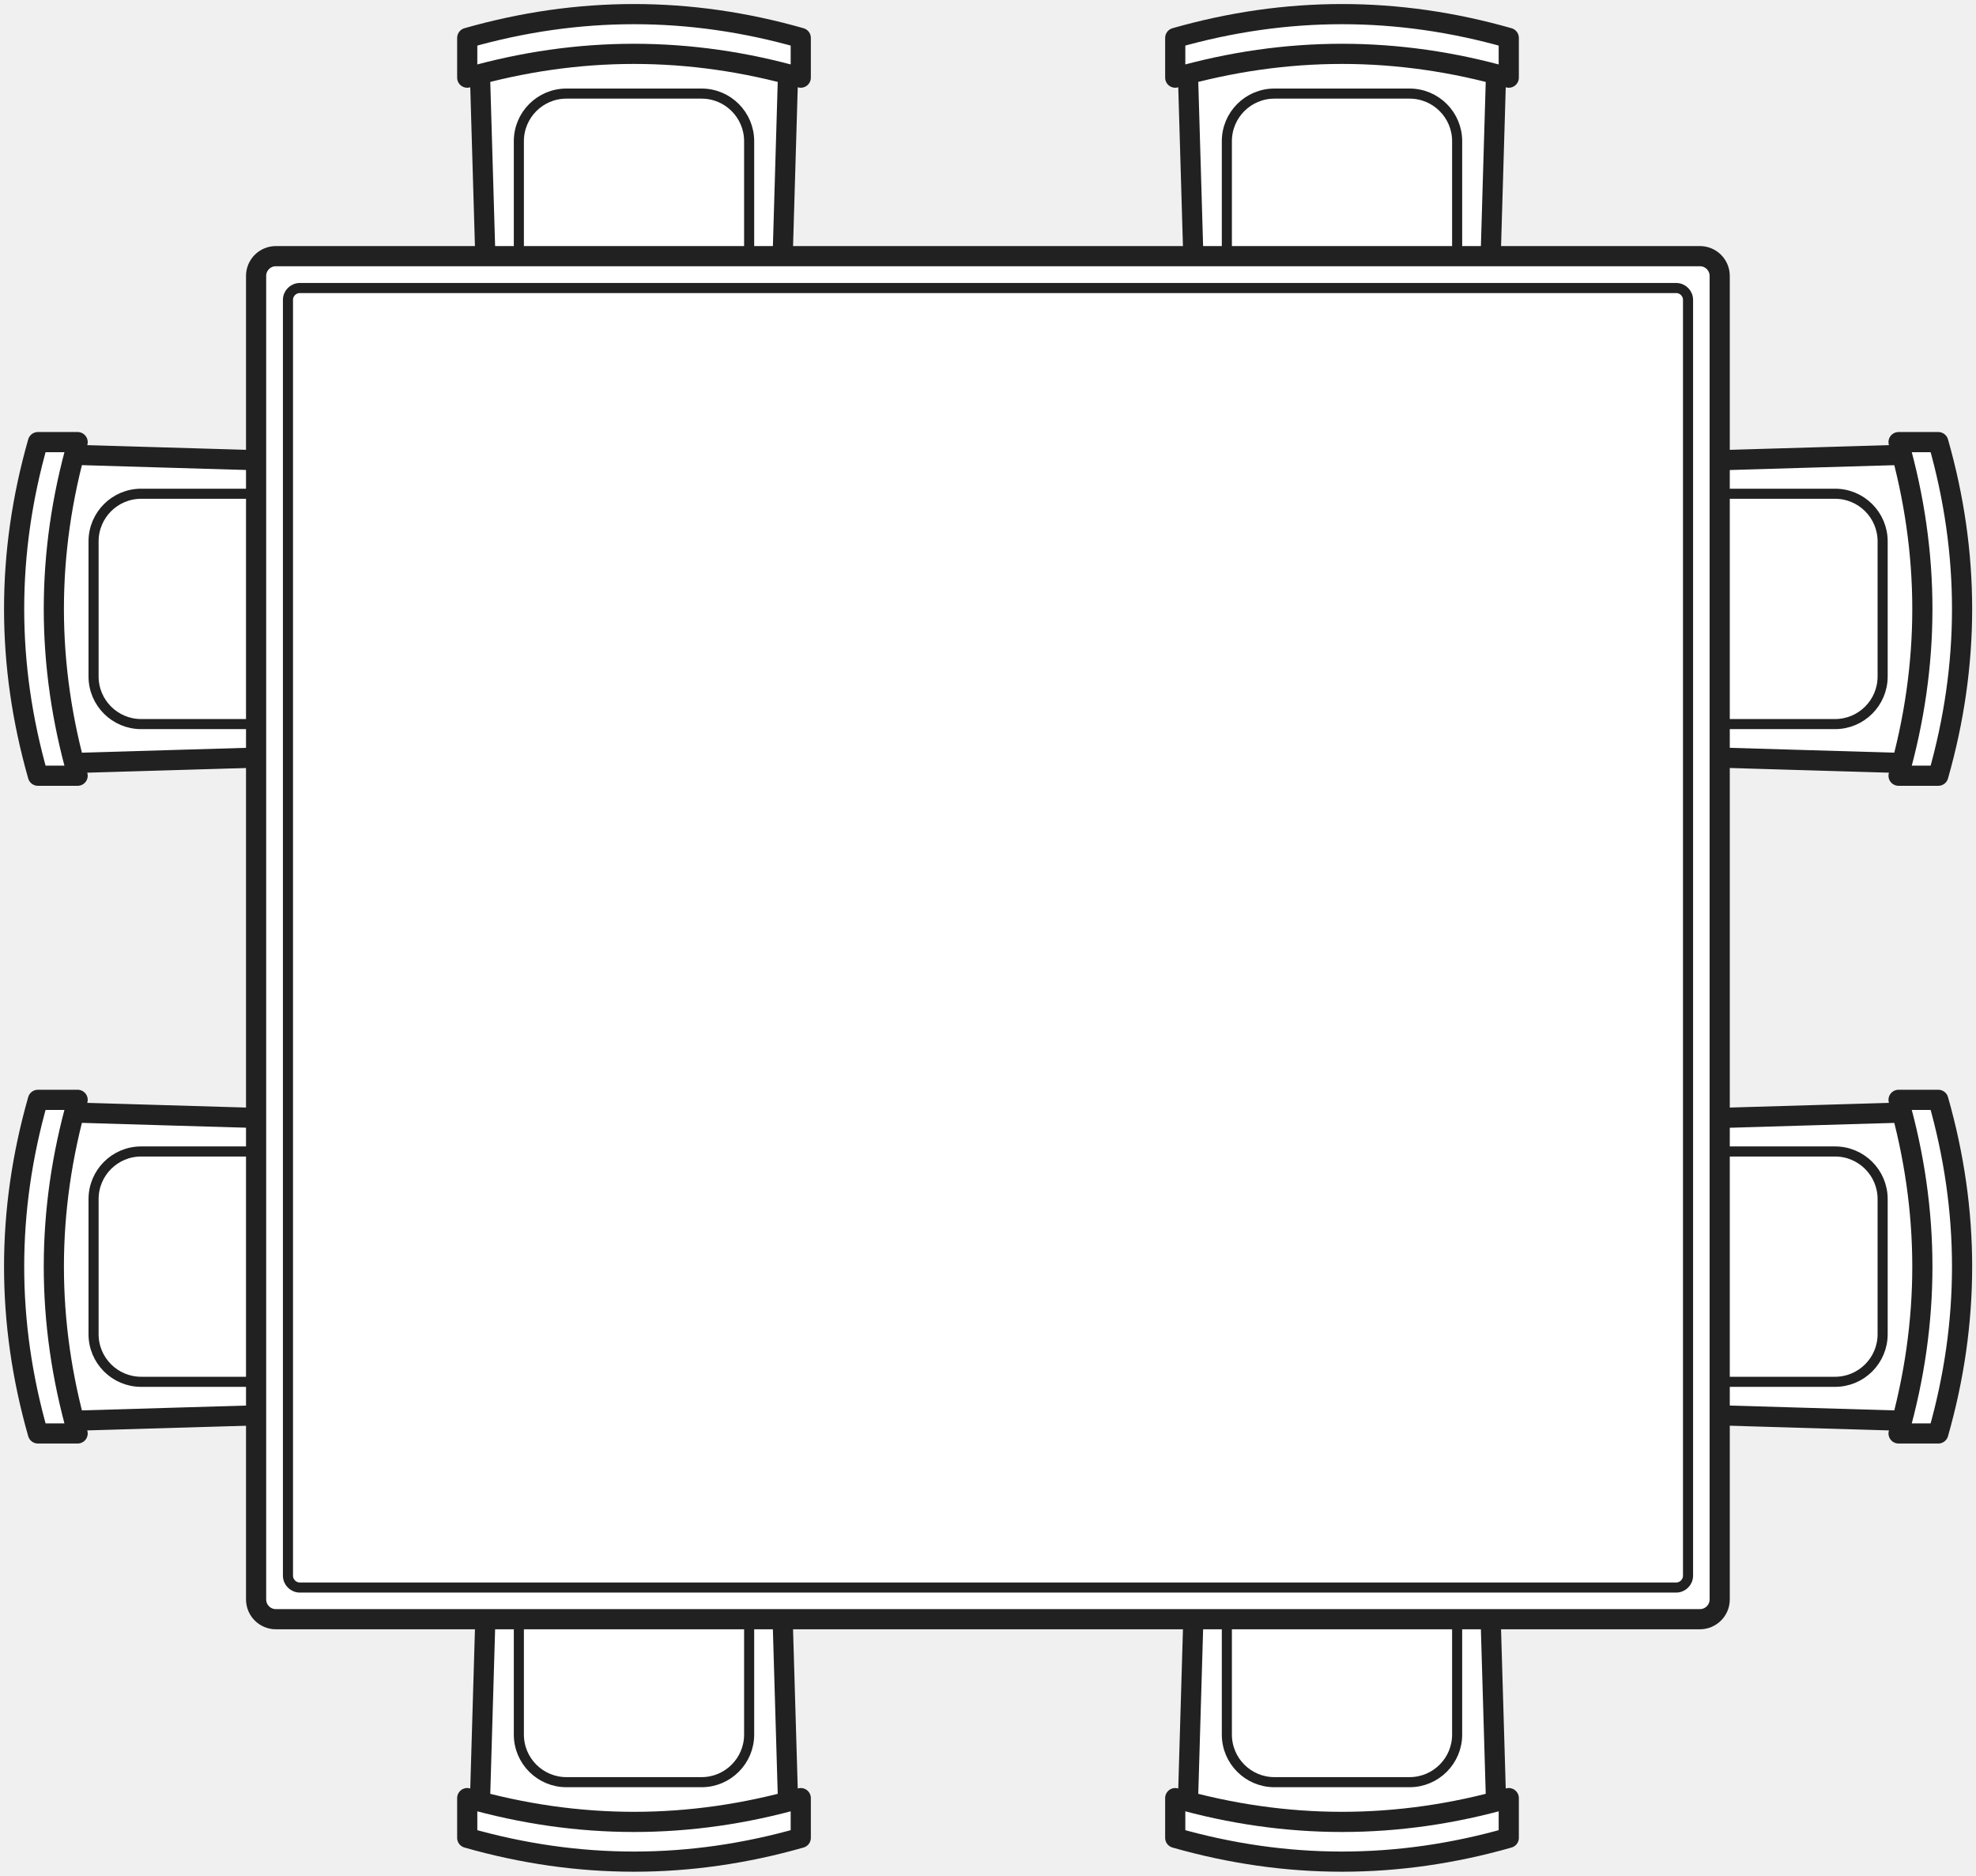
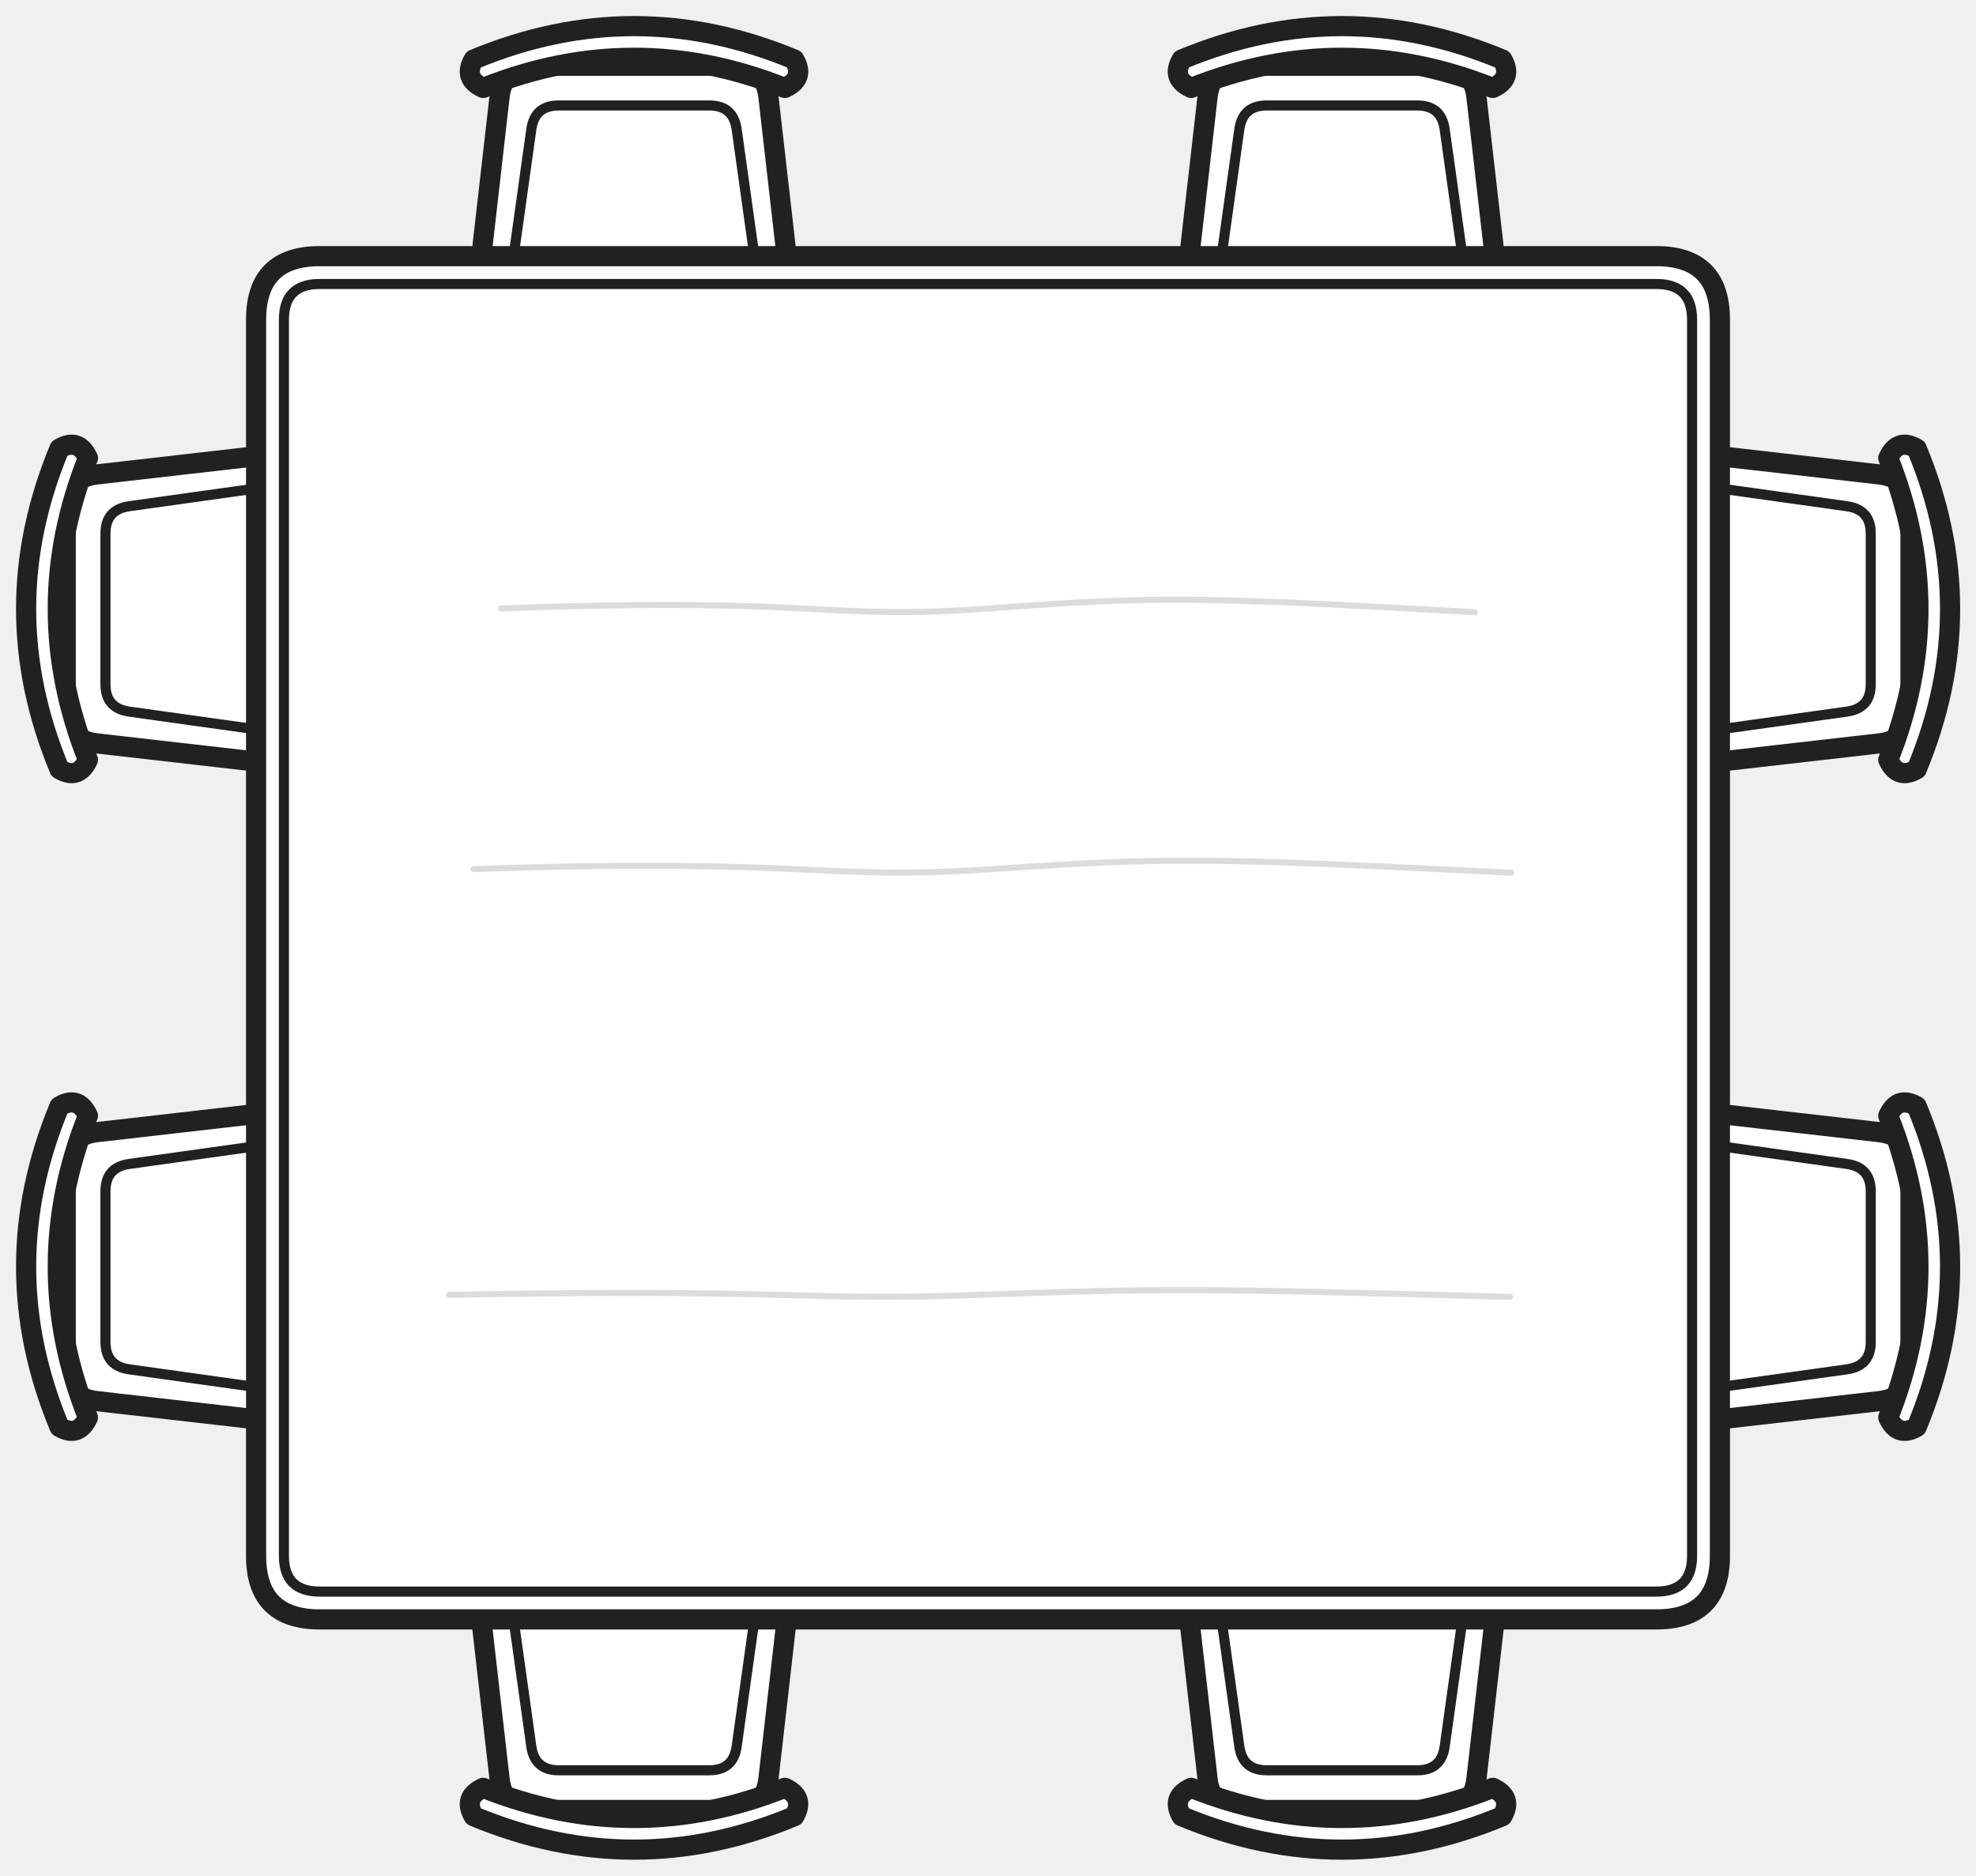
<svg xmlns="http://www.w3.org/2000/svg" width="97.99" height="92.99" viewBox="0 0 97.99 92.99" fill="none">
  <g transform="translate(9.56 30.19) rotate(-90)">
-     <path d="M-7.68 -7.28 L7.68 -7.28 L7.28 6.3 Q7.09 8.46 5.12 8.46 L-5.12 8.46 Q-7.09 8.46 -7.28 6.3 Z" fill="#ffffff" stroke="#212121" stroke-width="1" stroke-linejoin="round" />
-     <rect x="-5.71" y="-4.92" width="11.42" height="11.81" rx="2.36" fill="none" stroke="#212121" stroke-width="0.5" stroke-linejoin="round" />
-     <path d="M-8.27 -7.68 Q0 -10.04 8.27 -7.68 L8.27 -5.71 Q0 -8.07 -8.27 -5.71 Z" fill="#ffffff" stroke="#212121" stroke-width="1" stroke-linejoin="round" />
+     <path d="M-4.92 -6.3L4.92 -6.3Q6.5 -6.3 6.67 -4.73L7.7 4.28Q8.19 8.58 3.86 8.58L-3.86 8.58Q-8.19 8.58 -7.7 4.28L-6.67 -4.73Q-6.5 -6.3 -4.92 -6.3Z" fill="#ffffff" stroke="#212121" stroke-width="1" stroke-linejoin="round" stroke-linecap="round" />
+     <path d="M-3.74 -4.33L3.74 -4.33Q4.92 -4.33 5.09 -3.16L6.06 3.77Q6.5 6.89 3.35 6.89L-3.35 6.89Q-6.5 6.89 -6.06 3.77L-5.09 -3.16Q-4.92 -4.33 -3.74 -4.33Z" fill="#ffffff" stroke="#212121" stroke-width="0.5" stroke-linejoin="round" stroke-linecap="round" />
+     <path d="M-7.95 -6.61Q0 -9.92 7.95 -6.61Q8.5 -5.67 7.48 -5.2Q0 -8.19 -7.48 -5.2Q-8.5 -5.67 -7.95 -6.61Z" fill="#ffffff" stroke="#212121" stroke-width="1" stroke-linejoin="round" stroke-linecap="round" />
  </g>
  <g transform="translate(88.44 30.19) rotate(90)">
-     <path d="M-7.68 -7.28 L7.68 -7.28 L7.28 6.3 Q7.09 8.46 5.12 8.46 L-5.12 8.46 Q-7.09 8.46 -7.28 6.3 Z" fill="#ffffff" stroke="#212121" stroke-width="1" stroke-linejoin="round" />
-     <rect x="-5.71" y="-4.92" width="11.42" height="11.81" rx="2.36" fill="none" stroke="#212121" stroke-width="0.5" stroke-linejoin="round" />
-     <path d="M-8.27 -7.68 Q0 -10.04 8.27 -7.68 L8.27 -5.71 Q0 -8.07 -8.27 -5.71 Z" fill="#ffffff" stroke="#212121" stroke-width="1" stroke-linejoin="round" />
+     <path d="M-4.92 -6.3L4.92 -6.3Q6.5 -6.3 6.67 -4.73L7.7 4.28Q8.19 8.58 3.86 8.58L-3.86 8.58Q-8.19 8.58 -7.7 4.28L-6.67 -4.73Q-6.5 -6.3 -4.92 -6.3Z" fill="#ffffff" stroke="#212121" stroke-width="1" stroke-linejoin="round" stroke-linecap="round" />
+     <path d="M-3.74 -4.33L3.74 -4.33Q4.92 -4.33 5.09 -3.16L6.06 3.77Q6.5 6.89 3.35 6.89L-3.35 6.89Q-6.5 6.89 -6.06 3.77L-5.09 -3.16Q-4.92 -4.33 -3.74 -4.33Z" fill="#ffffff" stroke="#212121" stroke-width="0.5" stroke-linejoin="round" stroke-linecap="round" />
+     <path d="M-7.95 -6.61Q0 -9.92 7.95 -6.61Q8.5 -5.67 7.48 -5.2Q0 -8.19 -7.48 -5.2Q-8.5 -5.67 -7.95 -6.61Z" fill="#ffffff" stroke="#212121" stroke-width="1" stroke-linejoin="round" stroke-linecap="round" />
  </g>
  <g transform="translate(9.56 62.8) rotate(-90)">
-     <path d="M-7.68 -7.28 L7.68 -7.28 L7.28 6.3 Q7.09 8.46 5.12 8.46 L-5.12 8.46 Q-7.09 8.46 -7.28 6.3 Z" fill="#ffffff" stroke="#212121" stroke-width="1" stroke-linejoin="round" />
-     <rect x="-5.71" y="-4.92" width="11.42" height="11.81" rx="2.36" fill="none" stroke="#212121" stroke-width="0.5" stroke-linejoin="round" />
-     <path d="M-8.27 -7.68 Q0 -10.04 8.27 -7.68 L8.27 -5.71 Q0 -8.07 -8.27 -5.71 Z" fill="#ffffff" stroke="#212121" stroke-width="1" stroke-linejoin="round" />
+     <path d="M-4.92 -6.3L4.92 -6.3Q6.5 -6.3 6.67 -4.73L7.7 4.28Q8.19 8.58 3.86 8.58L-3.86 8.58Q-8.19 8.58 -7.7 4.28L-6.67 -4.73Q-6.5 -6.3 -4.92 -6.3Z" fill="#ffffff" stroke="#212121" stroke-width="1" stroke-linejoin="round" stroke-linecap="round" />
+     <path d="M-3.74 -4.33L3.74 -4.33Q4.92 -4.33 5.09 -3.16L6.06 3.77Q6.5 6.89 3.35 6.89L-3.35 6.89Q-6.5 6.89 -6.06 3.77L-5.09 -3.16Q-4.92 -4.33 -3.74 -4.33Z" fill="#ffffff" stroke="#212121" stroke-width="0.5" stroke-linejoin="round" stroke-linecap="round" />
+     <path d="M-7.95 -6.61Q0 -9.92 7.95 -6.61Q8.5 -5.67 7.48 -5.2Q0 -8.19 -7.48 -5.2Q-8.5 -5.67 -7.95 -6.61Z" fill="#ffffff" stroke="#212121" stroke-width="1" stroke-linejoin="round" stroke-linecap="round" />
  </g>
  <g transform="translate(88.44 62.8) rotate(90)">
-     <path d="M-7.68 -7.28 L7.68 -7.28 L7.28 6.3 Q7.09 8.46 5.12 8.46 L-5.12 8.46 Q-7.09 8.46 -7.28 6.3 Z" fill="#ffffff" stroke="#212121" stroke-width="1" stroke-linejoin="round" />
-     <rect x="-5.71" y="-4.92" width="11.42" height="11.81" rx="2.36" fill="none" stroke="#212121" stroke-width="0.5" stroke-linejoin="round" />
-     <path d="M-8.27 -7.68 Q0 -10.04 8.27 -7.68 L8.27 -5.71 Q0 -8.07 -8.27 -5.71 Z" fill="#ffffff" stroke="#212121" stroke-width="1" stroke-linejoin="round" />
+     <path d="M-4.92 -6.3L4.92 -6.3Q6.5 -6.3 6.67 -4.73L7.7 4.28Q8.19 8.58 3.86 8.58L-3.86 8.58Q-8.19 8.58 -7.7 4.28L-6.67 -4.73Q-6.5 -6.3 -4.92 -6.3Z" fill="#ffffff" stroke="#212121" stroke-width="1" stroke-linejoin="round" stroke-linecap="round" />
+     <path d="M-3.74 -4.33L3.74 -4.33Q4.92 -4.33 5.09 -3.16L6.06 3.77Q6.5 6.89 3.35 6.89L-3.35 6.89Q-6.5 6.89 -6.06 3.77L-5.09 -3.16Q-4.92 -4.33 -3.74 -4.33Z" fill="#ffffff" stroke="#212121" stroke-width="0.5" stroke-linejoin="round" stroke-linecap="round" />
+     <path d="M-7.95 -6.61Q0 -9.92 7.95 -6.61Q8.5 -5.67 7.48 -5.2Q0 -8.19 -7.48 -5.2Q-8.5 -5.67 -7.95 -6.61Z" fill="#ffffff" stroke="#212121" stroke-width="1" stroke-linejoin="round" stroke-linecap="round" />
  </g>
  <g transform="translate(31.44 9.56)">
-     <path d="M-7.68 -7.28 L7.68 -7.28 L7.28 6.3 Q7.09 8.46 5.12 8.46 L-5.12 8.46 Q-7.09 8.46 -7.28 6.3 Z" fill="#ffffff" stroke="#212121" stroke-width="1" stroke-linejoin="round" />
-     <rect x="-5.71" y="-4.92" width="11.42" height="11.81" rx="2.36" fill="none" stroke="#212121" stroke-width="0.5" stroke-linejoin="round" />
-     <path d="M-8.27 -7.68 Q0 -10.04 8.27 -7.68 L8.27 -5.71 Q0 -8.07 -8.27 -5.71 Z" fill="#ffffff" stroke="#212121" stroke-width="1" stroke-linejoin="round" />
+     <path d="M-4.92 -6.3L4.92 -6.3Q6.5 -6.3 6.67 -4.73L7.7 4.28Q8.19 8.58 3.86 8.58L-3.86 8.58Q-8.19 8.58 -7.7 4.28L-6.67 -4.73Q-6.5 -6.3 -4.92 -6.3Z" fill="#ffffff" stroke="#212121" stroke-width="1" stroke-linejoin="round" stroke-linecap="round" />
+     <path d="M-3.74 -4.33L3.74 -4.33Q4.92 -4.33 5.09 -3.16L6.06 3.77Q6.5 6.89 3.35 6.89L-3.35 6.89Q-6.5 6.89 -6.06 3.77L-5.09 -3.16Q-4.92 -4.33 -3.74 -4.33Z" fill="#ffffff" stroke="#212121" stroke-width="0.5" stroke-linejoin="round" stroke-linecap="round" />
+     <path d="M-7.95 -6.61Q0 -9.92 7.95 -6.61Q8.5 -5.67 7.48 -5.2Q0 -8.19 -7.48 -5.2Q-8.5 -5.67 -7.95 -6.61Z" fill="#ffffff" stroke="#212121" stroke-width="1" stroke-linejoin="round" stroke-linecap="round" />
  </g>
  <g transform="translate(31.44 83.44) rotate(180)">
-     <path d="M-7.68 -7.28 L7.68 -7.28 L7.28 6.3 Q7.09 8.46 5.12 8.46 L-5.12 8.46 Q-7.09 8.46 -7.28 6.3 Z" fill="#ffffff" stroke="#212121" stroke-width="1" stroke-linejoin="round" />
-     <rect x="-5.71" y="-4.92" width="11.42" height="11.81" rx="2.36" fill="none" stroke="#212121" stroke-width="0.5" stroke-linejoin="round" />
-     <path d="M-8.27 -7.68 Q0 -10.04 8.27 -7.68 L8.27 -5.71 Q0 -8.07 -8.27 -5.71 Z" fill="#ffffff" stroke="#212121" stroke-width="1" stroke-linejoin="round" />
+     <path d="M-4.92 -6.3L4.92 -6.3Q6.5 -6.3 6.67 -4.73L7.7 4.28Q8.19 8.58 3.86 8.58L-3.86 8.58Q-8.19 8.58 -7.7 4.28L-6.67 -4.73Q-6.5 -6.3 -4.92 -6.3Z" fill="#ffffff" stroke="#212121" stroke-width="1" stroke-linejoin="round" stroke-linecap="round" />
+     <path d="M-3.74 -4.33L3.74 -4.33Q4.92 -4.33 5.09 -3.16L6.06 3.77Q6.5 6.89 3.35 6.89L-3.35 6.89Q-6.5 6.89 -6.06 3.77L-5.09 -3.16Q-4.92 -4.33 -3.74 -4.33Z" fill="#ffffff" stroke="#212121" stroke-width="0.5" stroke-linejoin="round" stroke-linecap="round" />
+     <path d="M-7.95 -6.61Q0 -9.92 7.95 -6.61Q8.5 -5.67 7.48 -5.2Q0 -8.19 -7.48 -5.2Q-8.5 -5.67 -7.95 -6.61Z" fill="#ffffff" stroke="#212121" stroke-width="1" stroke-linejoin="round" stroke-linecap="round" />
  </g>
  <g transform="translate(66.55 9.56)">
-     <path d="M-7.68 -7.28 L7.68 -7.28 L7.28 6.3 Q7.09 8.46 5.12 8.46 L-5.12 8.46 Q-7.09 8.46 -7.28 6.3 Z" fill="#ffffff" stroke="#212121" stroke-width="1" stroke-linejoin="round" />
-     <rect x="-5.71" y="-4.92" width="11.42" height="11.81" rx="2.36" fill="none" stroke="#212121" stroke-width="0.5" stroke-linejoin="round" />
-     <path d="M-8.27 -7.68 Q0 -10.04 8.27 -7.68 L8.27 -5.71 Q0 -8.07 -8.27 -5.71 Z" fill="#ffffff" stroke="#212121" stroke-width="1" stroke-linejoin="round" />
+     <path d="M-4.92 -6.3L4.92 -6.3Q6.5 -6.3 6.67 -4.73L7.7 4.28Q8.19 8.58 3.86 8.58L-3.86 8.58Q-8.19 8.58 -7.7 4.28L-6.67 -4.73Q-6.5 -6.3 -4.92 -6.3Z" fill="#ffffff" stroke="#212121" stroke-width="1" stroke-linejoin="round" stroke-linecap="round" />
+     <path d="M-3.74 -4.33L3.74 -4.33Q4.92 -4.33 5.09 -3.16L6.06 3.77Q6.5 6.89 3.35 6.89L-3.35 6.89Q-6.5 6.89 -6.06 3.77L-5.09 -3.16Q-4.92 -4.33 -3.74 -4.33Z" fill="#ffffff" stroke="#212121" stroke-width="0.5" stroke-linejoin="round" stroke-linecap="round" />
+     <path d="M-7.95 -6.61Q0 -9.92 7.95 -6.61Q8.5 -5.67 7.48 -5.2Q0 -8.19 -7.48 -5.2Q-8.5 -5.67 -7.95 -6.61Z" fill="#ffffff" stroke="#212121" stroke-width="1" stroke-linejoin="round" stroke-linecap="round" />
  </g>
  <g transform="translate(66.55 83.44) rotate(180)">
-     <path d="M-7.68 -7.28 L7.68 -7.28 L7.28 6.3 Q7.09 8.46 5.12 8.46 L-5.12 8.46 Q-7.09 8.46 -7.28 6.3 Z" fill="#ffffff" stroke="#212121" stroke-width="1" stroke-linejoin="round" />
-     <rect x="-5.71" y="-4.92" width="11.42" height="11.81" rx="2.36" fill="none" stroke="#212121" stroke-width="0.5" stroke-linejoin="round" />
-     <path d="M-8.27 -7.68 Q0 -10.04 8.27 -7.68 L8.27 -5.71 Q0 -8.07 -8.27 -5.71 Z" fill="#ffffff" stroke="#212121" stroke-width="1" stroke-linejoin="round" />
+     <path d="M-4.92 -6.3L4.92 -6.3Q6.5 -6.3 6.67 -4.73L7.7 4.28Q8.19 8.58 3.86 8.58L-3.86 8.58Q-8.19 8.58 -7.7 4.28L-6.67 -4.73Q-6.5 -6.3 -4.92 -6.3Z" fill="#ffffff" stroke="#212121" stroke-width="1" stroke-linejoin="round" stroke-linecap="round" />
+     <path d="M-3.74 -4.33L3.74 -4.33Q4.92 -4.33 5.09 -3.16L6.06 3.77Q6.5 6.89 3.35 6.89L-3.35 6.89Q-6.5 6.89 -6.06 3.77L-5.09 -3.16Q-4.92 -4.33 -3.74 -4.33Z" fill="#ffffff" stroke="#212121" stroke-width="0.5" stroke-linejoin="round" stroke-linecap="round" />
+     <path d="M-7.95 -6.61Q0 -9.92 7.95 -6.61Q8.5 -5.67 7.48 -5.2Q0 -8.19 -7.48 -5.2Q-8.5 -5.67 -7.95 -6.61Z" fill="#ffffff" stroke="#212121" stroke-width="1" stroke-linejoin="round" stroke-linecap="round" />
  </g>
-   <rect x="12.7" y="12.7" width="72.58" height="67.58" rx="0.98" fill="#ffffff" stroke="#212121" stroke-width="1" stroke-linejoin="round" />
-   <rect x="14.28" y="14.28" width="69.43" height="64.43" rx="0.59" fill="none" stroke="#212121" stroke-width="0.5" stroke-linejoin="round" />
+   <path d="M15.85 12.7L82.14 12.7Q85.29 12.7 85.29 15.85L85.29 77.14Q85.29 80.29 82.14 80.29L15.85 80.29Q12.7 80.29 12.7 77.14L12.7 15.85Q12.7 12.7 15.85 12.7Z" fill="#ffffff" stroke="#212121" stroke-width="1" stroke-linejoin="round" stroke-linecap="round" />
+   <path d="M15.85 14.08L82.14 14.08Q83.91 14.08 83.91 15.85L83.91 77.14Q83.91 78.91 82.14 78.91L15.85 78.91Q14.08 78.91 14.08 77.14L14.08 15.85Q14.08 14.08 15.85 14.08Z" fill="none" stroke="#212121" stroke-width="0.5" stroke-linejoin="round" stroke-linecap="round" />
+   <path d="M24.85 30.17C40.79 29.56 40.79 30.78 49 30.17S59.09 29.56 73.14 30.35" fill="none" stroke="#000000" stroke-width="0.3" stroke-linejoin="round" stroke-linecap="round" stroke-opacity="0.14" />
+   <path d="M23.48 43.09C40.46 42.51 40.46 43.68 49.21 43.09S59.81 42.51 74.95 43.27" fill="none" stroke="#000000" stroke-width="0.3" stroke-linejoin="round" stroke-linecap="round" stroke-opacity="0.14" />
+   <path d="M22.27 64.2C39.63 63.87 39.63 64.53 48.57 64.2S59.35 63.87 74.88 64.3" fill="none" stroke="#000000" stroke-width="0.3" stroke-linejoin="round" stroke-linecap="round" stroke-opacity="0.14" />
</svg>
